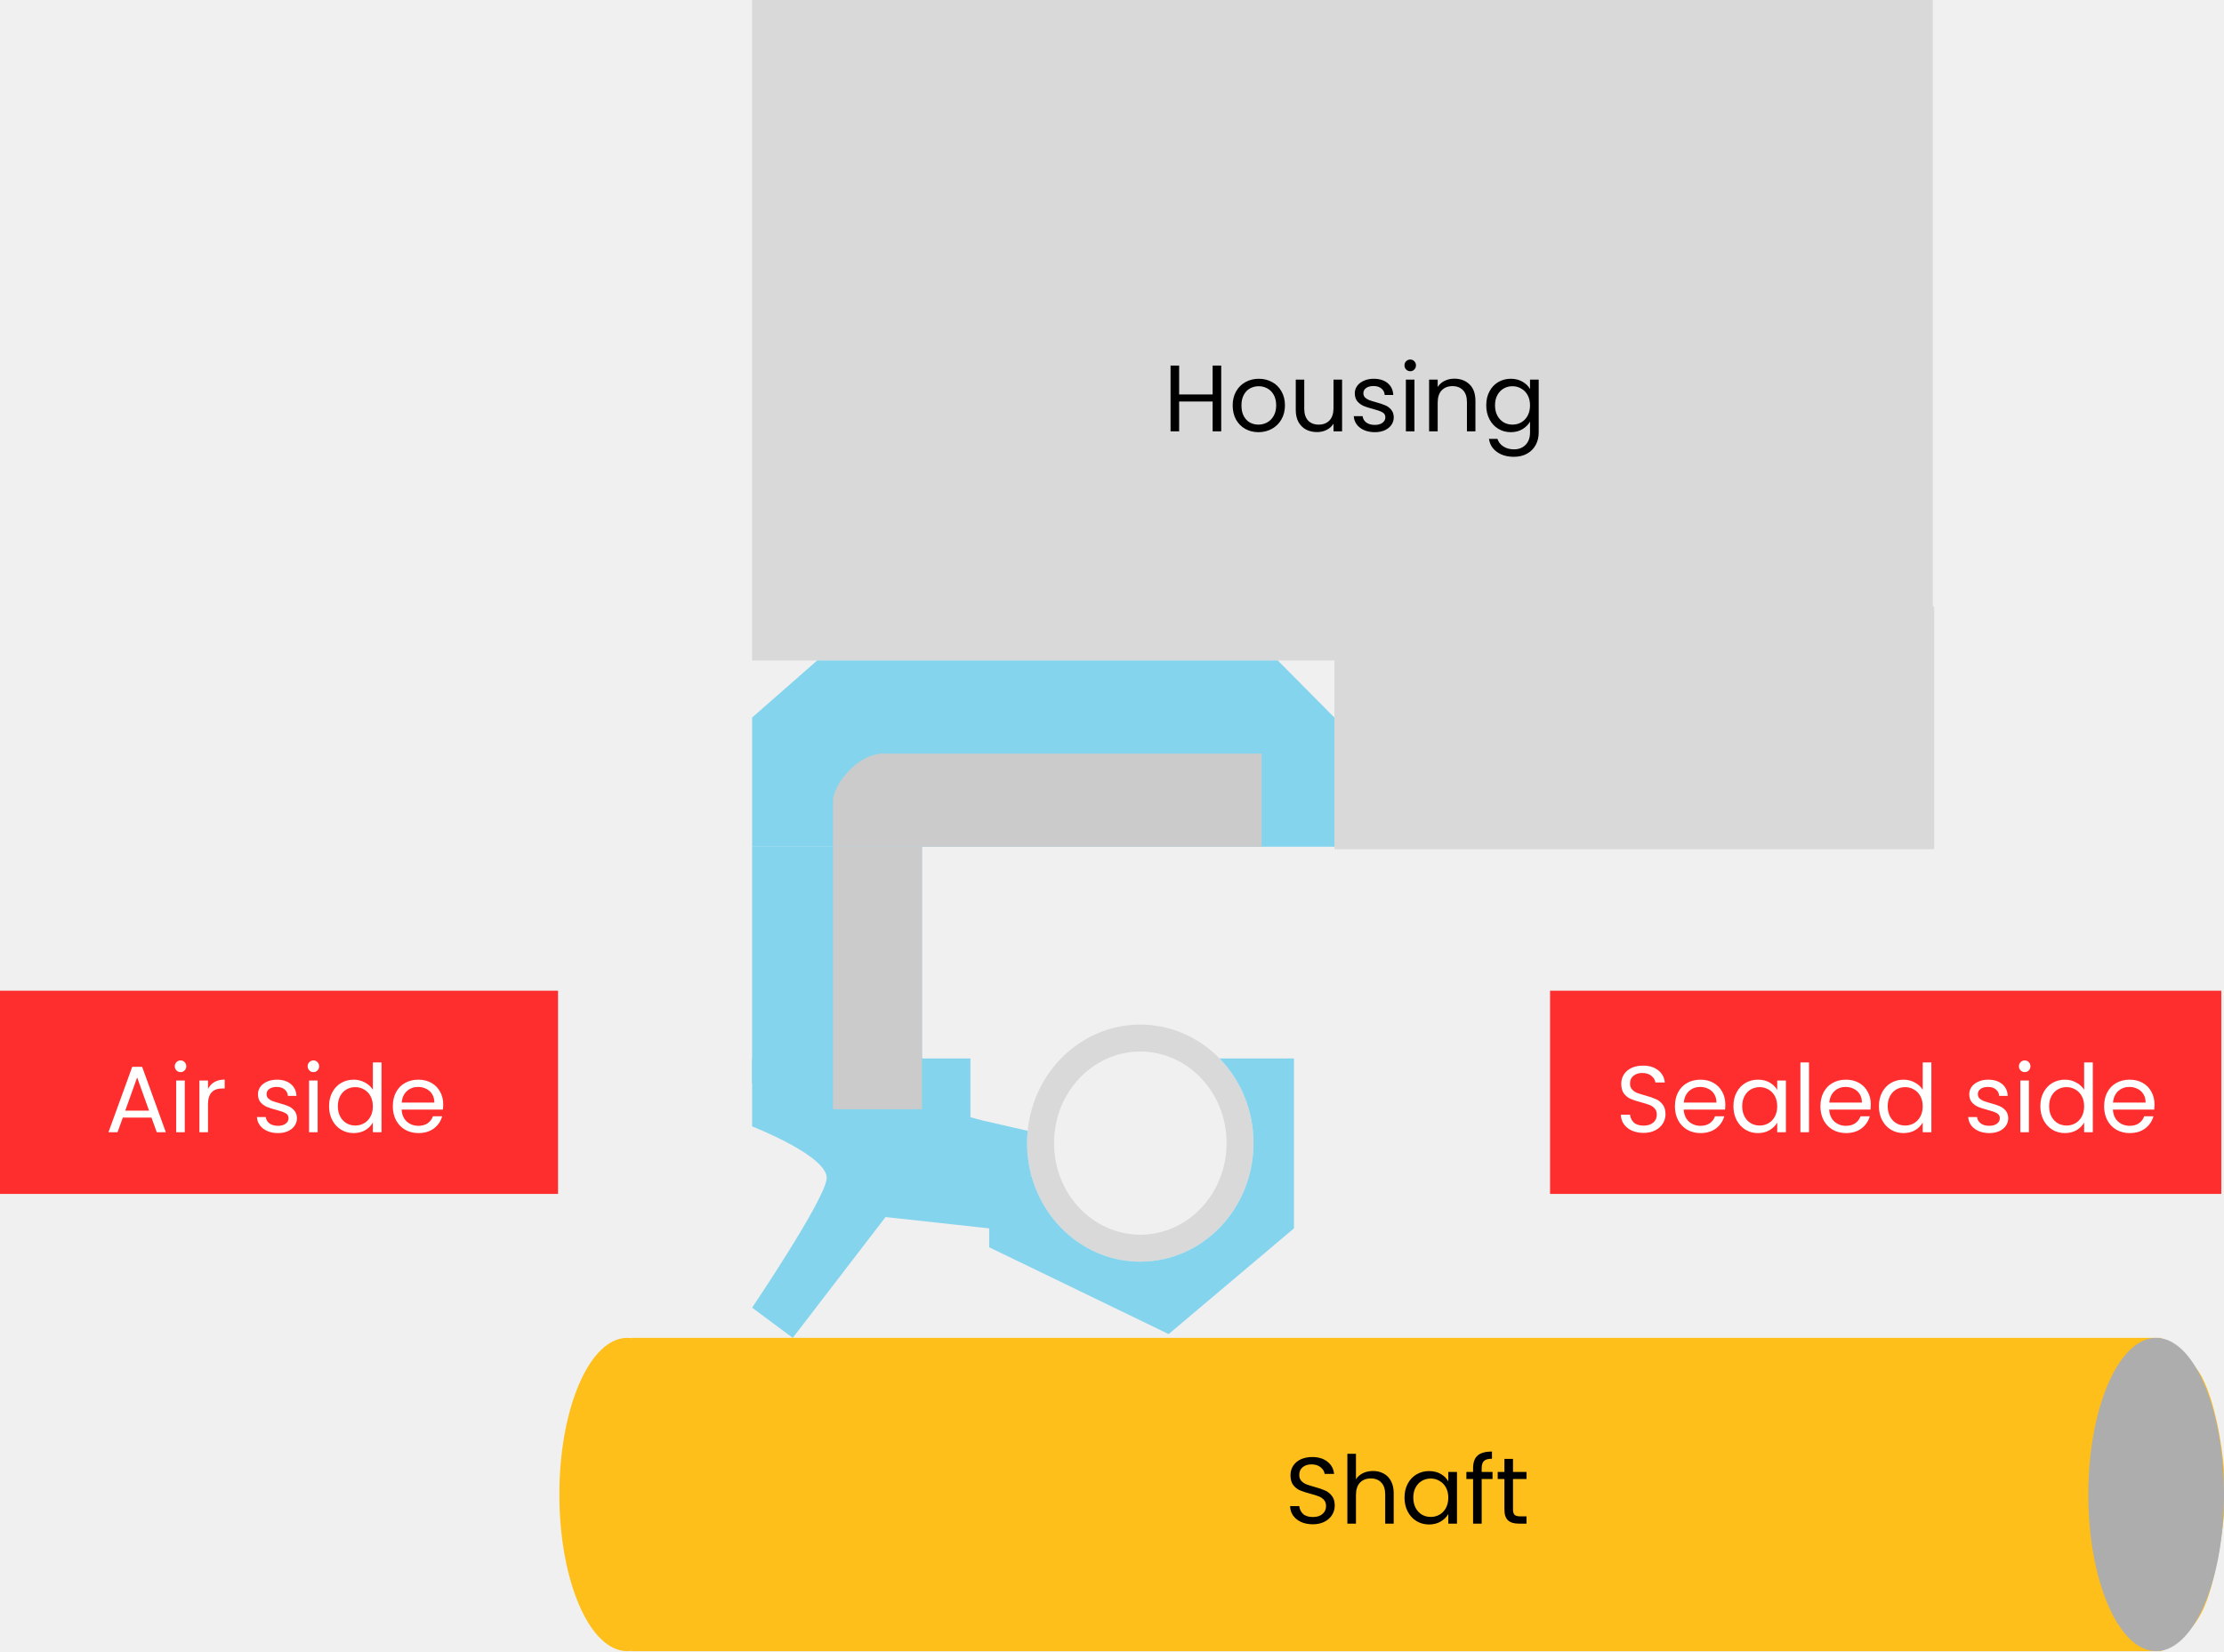
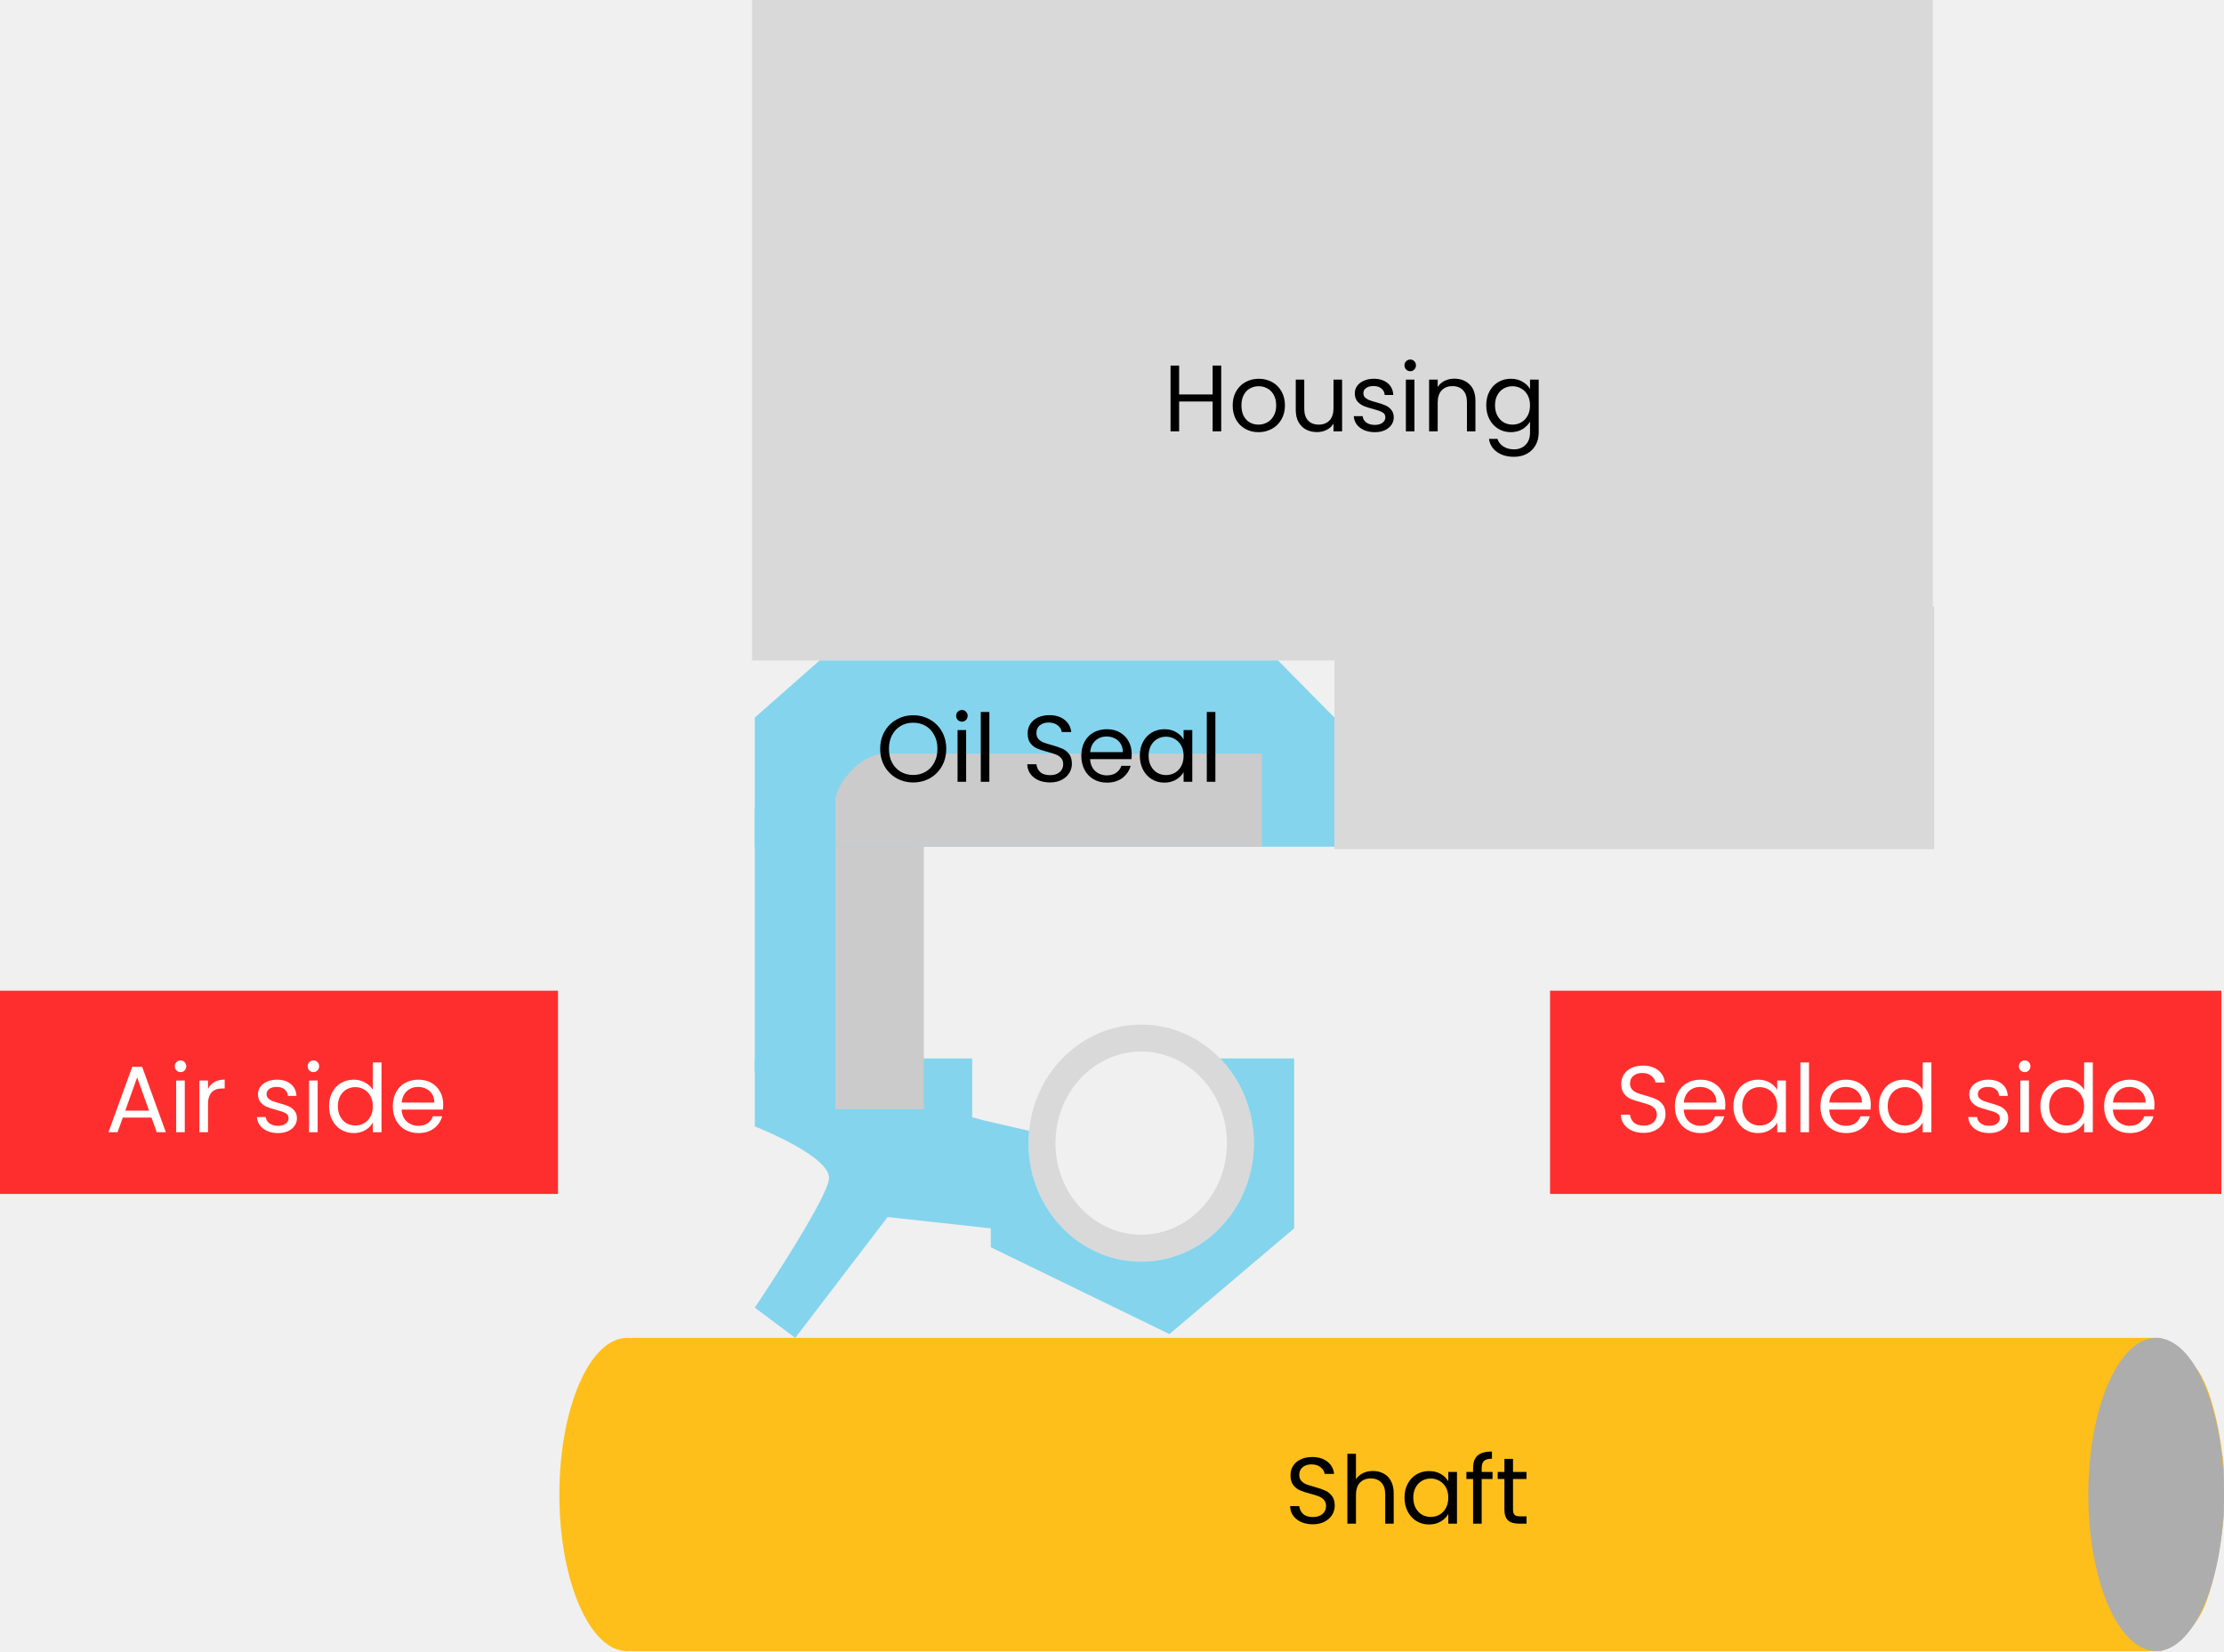
<svg xmlns="http://www.w3.org/2000/svg" width="330" height="245" viewBox="0 0 330 245" fill="none">
  <rect x="111.6" width="175.2" height="98" fill="#D9D9D9" />
  <path d="M181.206 54.242V64H179.932V59.576H174.962V64H173.688V54.242H174.962V58.526H179.932V54.242H181.206ZM186.728 64.126C186.009 64.126 185.356 63.963 184.768 63.636C184.189 63.309 183.732 62.847 183.396 62.25C183.069 61.643 182.906 60.943 182.906 60.15C182.906 59.366 183.074 58.675 183.41 58.078C183.755 57.471 184.222 57.009 184.81 56.692C185.398 56.365 186.056 56.202 186.784 56.202C187.512 56.202 188.17 56.365 188.758 56.692C189.346 57.009 189.808 57.467 190.144 58.064C190.489 58.661 190.662 59.357 190.662 60.15C190.662 60.943 190.484 61.643 190.13 62.25C189.784 62.847 189.313 63.309 188.716 63.636C188.118 63.963 187.456 64.126 186.728 64.126ZM186.728 63.006C187.185 63.006 187.614 62.899 188.016 62.684C188.417 62.469 188.739 62.147 188.982 61.718C189.234 61.289 189.36 60.766 189.36 60.15C189.36 59.534 189.238 59.011 188.996 58.582C188.753 58.153 188.436 57.835 188.044 57.63C187.652 57.415 187.227 57.308 186.77 57.308C186.303 57.308 185.874 57.415 185.482 57.63C185.099 57.835 184.791 58.153 184.558 58.582C184.324 59.011 184.208 59.534 184.208 60.15C184.208 60.775 184.32 61.303 184.544 61.732C184.777 62.161 185.085 62.483 185.468 62.698C185.85 62.903 186.27 63.006 186.728 63.006ZM199.141 56.328V64H197.867V62.866C197.624 63.258 197.283 63.566 196.845 63.79C196.415 64.005 195.939 64.112 195.417 64.112C194.819 64.112 194.283 63.991 193.807 63.748C193.331 63.496 192.953 63.123 192.673 62.628C192.402 62.133 192.267 61.531 192.267 60.822V56.328H193.527V60.654C193.527 61.41 193.718 61.993 194.101 62.404C194.483 62.805 195.006 63.006 195.669 63.006C196.35 63.006 196.887 62.796 197.279 62.376C197.671 61.956 197.867 61.345 197.867 60.542V56.328H199.141ZM204.008 64.126C203.42 64.126 202.893 64.028 202.426 63.832C201.959 63.627 201.591 63.347 201.32 62.992C201.049 62.628 200.9 62.213 200.872 61.746H202.188C202.225 62.129 202.403 62.441 202.72 62.684C203.047 62.927 203.471 63.048 203.994 63.048C204.479 63.048 204.862 62.941 205.142 62.726C205.422 62.511 205.562 62.241 205.562 61.914C205.562 61.578 205.413 61.331 205.114 61.172C204.815 61.004 204.353 60.841 203.728 60.682C203.159 60.533 202.692 60.383 202.328 60.234C201.973 60.075 201.665 59.847 201.404 59.548C201.152 59.24 201.026 58.839 201.026 58.344C201.026 57.952 201.143 57.593 201.376 57.266C201.609 56.939 201.941 56.683 202.37 56.496C202.799 56.3 203.289 56.202 203.84 56.202C204.689 56.202 205.375 56.417 205.898 56.846C206.421 57.275 206.701 57.863 206.738 58.61H205.464C205.436 58.209 205.273 57.887 204.974 57.644C204.685 57.401 204.293 57.28 203.798 57.28C203.341 57.28 202.977 57.378 202.706 57.574C202.435 57.77 202.3 58.027 202.3 58.344C202.3 58.596 202.379 58.806 202.538 58.974C202.706 59.133 202.911 59.263 203.154 59.366C203.406 59.459 203.751 59.567 204.19 59.688C204.741 59.837 205.189 59.987 205.534 60.136C205.879 60.276 206.173 60.491 206.416 60.78C206.668 61.069 206.799 61.447 206.808 61.914C206.808 62.334 206.691 62.712 206.458 63.048C206.225 63.384 205.893 63.65 205.464 63.846C205.044 64.033 204.559 64.126 204.008 64.126ZM209.264 55.082C209.022 55.082 208.816 54.998 208.648 54.83C208.48 54.662 208.396 54.457 208.396 54.214C208.396 53.971 208.48 53.766 208.648 53.598C208.816 53.43 209.022 53.346 209.264 53.346C209.498 53.346 209.694 53.43 209.852 53.598C210.02 53.766 210.104 53.971 210.104 54.214C210.104 54.457 210.02 54.662 209.852 54.83C209.694 54.998 209.498 55.082 209.264 55.082ZM209.88 56.328V64H208.606V56.328H209.88ZM215.79 56.188C216.723 56.188 217.479 56.473 218.058 57.042C218.636 57.602 218.926 58.414 218.926 59.478V64H217.666V59.66C217.666 58.895 217.474 58.311 217.092 57.91C216.709 57.499 216.186 57.294 215.524 57.294C214.852 57.294 214.315 57.504 213.914 57.924C213.522 58.344 213.326 58.955 213.326 59.758V64H212.052V56.328H213.326V57.42C213.578 57.028 213.918 56.725 214.348 56.51C214.786 56.295 215.267 56.188 215.79 56.188ZM224.171 56.202C224.833 56.202 225.412 56.347 225.907 56.636C226.411 56.925 226.784 57.289 227.027 57.728V56.328H228.315V64.168C228.315 64.868 228.165 65.489 227.867 66.03C227.568 66.581 227.139 67.01 226.579 67.318C226.028 67.626 225.384 67.78 224.647 67.78C223.639 67.78 222.799 67.542 222.127 67.066C221.455 66.59 221.058 65.941 220.937 65.12H222.197C222.337 65.587 222.626 65.96 223.065 66.24C223.503 66.529 224.031 66.674 224.647 66.674C225.347 66.674 225.916 66.455 226.355 66.016C226.803 65.577 227.027 64.961 227.027 64.168V62.558C226.775 63.006 226.401 63.379 225.907 63.678C225.412 63.977 224.833 64.126 224.171 64.126C223.489 64.126 222.869 63.958 222.309 63.622C221.758 63.286 221.324 62.815 221.007 62.208C220.689 61.601 220.531 60.911 220.531 60.136C220.531 59.352 220.689 58.666 221.007 58.078C221.324 57.481 221.758 57.019 222.309 56.692C222.869 56.365 223.489 56.202 224.171 56.202ZM227.027 60.15C227.027 59.571 226.91 59.067 226.677 58.638C226.443 58.209 226.126 57.882 225.725 57.658C225.333 57.425 224.899 57.308 224.423 57.308C223.947 57.308 223.513 57.42 223.121 57.644C222.729 57.868 222.416 58.195 222.183 58.624C221.949 59.053 221.833 59.557 221.833 60.136C221.833 60.724 221.949 61.237 222.183 61.676C222.416 62.105 222.729 62.437 223.121 62.67C223.513 62.894 223.947 63.006 224.423 63.006C224.899 63.006 225.333 62.894 225.725 62.67C226.126 62.437 226.443 62.105 226.677 61.676C226.91 61.237 227.027 60.729 227.027 60.15Z" fill="black" />
  <rect x="198" y="90" width="89" height="36" fill="#D9D9D9" />
-   <path d="M116.428 102.235L121.257 98H189.6L193.8 102.235L198 106.471V125.641H111.6V106.471L116.428 102.235Z" fill="#84D4ED" />
-   <rect x="111.6" y="125.641" width="25.2" height="35.179" fill="#84D4ED" />
-   <path d="M126 114.333C128.4 111.821 130.8 111.821 130.8 111.821H187.2V125.641H123.6V118.731C123.6 118.731 123.6 116.846 126 114.333Z" fill="#CBCBCB" />
-   <path d="M184 169.615C184 178.313 177.288 185.205 169.2 185.205C161.112 185.205 154.4 178.313 154.4 169.615C154.4 160.918 161.112 154.026 169.2 154.026C177.288 154.026 184 160.918 184 169.615Z" stroke="#D9D9D9" stroke-width="4" />
-   <path fill-rule="evenodd" clip-rule="evenodd" d="M169.2 187.205C178.478 187.205 186 179.33 186 169.615C186 164.694 184.069 160.244 180.957 157.051H192V198.513H111.6V198.513H117.63H192V182.264L173.407 197.952L146.775 185.066V182.264L131.4 180.583L117.63 198.513L111.6 194.031V194.03C111.643 193.966 122.191 178.335 122.655 174.981C123.119 171.625 111.645 167.154 111.6 167.137V157.051H147.78L144 157.051V165.78L145.828 166.265L152.489 167.79C152.43 168.39 152.4 168.999 152.4 169.615C152.4 171.3 152.626 172.93 153.048 174.473L152.633 174.346L153.06 174.514C155.086 181.845 161.545 187.205 169.2 187.205Z" fill="#84D4ED" />
-   <rect x="123.6" y="164.59" width="38.949" height="13.2" transform="rotate(-90 123.6 164.59)" fill="#CBCBCB" />
+   <path d="M116.806 102.235L121.612 98H189.639L193.82 102.235L198 106.471V125.641H112V106.471L116.806 102.235Z" fill="#84D4ED" />
+   <rect x="112" y="120" width="24" height="39" fill="#84D4ED" />
+   <path d="M126.333 114.333C128.722 111.821 131.111 111.821 131.111 111.821H187.25V125.641H123.944V118.731C123.944 118.731 123.945 116.846 126.333 114.333Z" fill="#CBCBCB" />
+   <path d="M184.055 169.615C184.055 178.322 177.37 185.205 169.333 185.205C161.296 185.205 154.611 178.322 154.611 169.615C154.611 160.909 161.296 154.026 169.333 154.026C177.37 154.026 184.055 160.909 184.055 169.615Z" stroke="#D9D9D9" stroke-width="4" />
+   <path fill-rule="evenodd" clip-rule="evenodd" d="M169.333 187.205C178.569 187.205 186.055 179.33 186.055 169.615C186.055 164.694 184.134 160.244 181.036 157.051L192.028 157.051L192.028 182.264L173.521 197.952L147.012 185.066V182.264L131.708 180.583L118.002 198.513L112 194.03C112 194.03 122.541 178.342 123.004 174.981C123.467 171.619 112 167.136 112 167.136V157.051L144.25 157.051V165.78L146.071 166.265L152.7 167.791C152.641 168.39 152.611 168.999 152.611 169.615C152.611 171.3 152.836 172.93 153.257 174.473L152.843 174.346L153.268 174.514C155.285 181.845 161.714 187.205 169.333 187.205ZM118.002 198.513H112V198.513H192.028L118.002 198.513Z" fill="#84D4ED" />
+   <rect x="123.944" y="164.59" width="38.949" height="13.139" transform="rotate(-90 123.944 164.59)" fill="#CBCBCB" />
  <path fill-rule="evenodd" clip-rule="evenodd" d="M93.739 198.513H320.603C320.603 198.513 325.152 201.374 326.644 204.167C329.328 209.192 330 217.987 330 217.987V198.513H330V245L330 245V224.897C330 224.897 328.993 234.949 326.644 239.346C324.294 243.743 320.603 245 320.603 245L93.739 245V198.513Z" fill="#FFBF1A" />
  <ellipse cx="319.932" cy="221.756" rx="10.068" ry="23.244" fill="#ADADAD" />
  <ellipse cx="93.068" cy="221.756" rx="10.068" ry="23.244" fill="#FFBF1A" />
  <rect x="230" y="147" width="99.6" height="30.154" fill="#FF2E2E" />
  <path d="M243.881 168.098C243.237 168.098 242.658 167.986 242.145 167.762C241.641 167.529 241.244 167.211 240.955 166.81C240.666 166.399 240.516 165.928 240.507 165.396H241.865C241.912 165.853 242.098 166.241 242.425 166.558C242.761 166.866 243.246 167.02 243.881 167.02C244.488 167.02 244.964 166.871 245.309 166.572C245.664 166.264 245.841 165.872 245.841 165.396C245.841 165.023 245.738 164.719 245.533 164.486C245.328 164.253 245.071 164.075 244.763 163.954C244.455 163.833 244.04 163.702 243.517 163.562C242.873 163.394 242.355 163.226 241.963 163.058C241.58 162.89 241.249 162.629 240.969 162.274C240.698 161.91 240.563 161.425 240.563 160.818C240.563 160.286 240.698 159.815 240.969 159.404C241.24 158.993 241.618 158.676 242.103 158.452C242.598 158.228 243.162 158.116 243.797 158.116C244.712 158.116 245.458 158.345 246.037 158.802C246.625 159.259 246.956 159.866 247.031 160.622H245.631C245.584 160.249 245.388 159.922 245.043 159.642C244.698 159.353 244.24 159.208 243.671 159.208C243.139 159.208 242.705 159.348 242.369 159.628C242.033 159.899 241.865 160.281 241.865 160.776C241.865 161.131 241.963 161.42 242.159 161.644C242.364 161.868 242.612 162.041 242.901 162.162C243.2 162.274 243.615 162.405 244.147 162.554C244.791 162.731 245.309 162.909 245.701 163.086C246.093 163.254 246.429 163.52 246.709 163.884C246.989 164.239 247.129 164.724 247.129 165.34C247.129 165.816 247.003 166.264 246.751 166.684C246.499 167.104 246.126 167.445 245.631 167.706C245.136 167.967 244.553 168.098 243.881 168.098ZM256.004 163.87C256.004 164.113 255.99 164.369 255.962 164.64H249.83C249.876 165.396 250.133 165.989 250.6 166.418C251.076 166.838 251.65 167.048 252.322 167.048C252.872 167.048 253.33 166.922 253.694 166.67C254.067 166.409 254.328 166.063 254.478 165.634H255.85C255.644 166.371 255.234 166.973 254.618 167.44C254.002 167.897 253.236 168.126 252.322 168.126C251.594 168.126 250.94 167.963 250.362 167.636C249.792 167.309 249.344 166.847 249.018 166.25C248.691 165.643 248.528 164.943 248.528 164.15C248.528 163.357 248.686 162.661 249.004 162.064C249.321 161.467 249.764 161.009 250.334 160.692C250.912 160.365 251.575 160.202 252.322 160.202C253.05 160.202 253.694 160.361 254.254 160.678C254.814 160.995 255.243 161.434 255.542 161.994C255.85 162.545 256.004 163.17 256.004 163.87ZM254.688 163.604C254.688 163.119 254.58 162.703 254.366 162.358C254.151 162.003 253.857 161.737 253.484 161.56C253.12 161.373 252.714 161.28 252.266 161.28C251.622 161.28 251.071 161.485 250.614 161.896C250.166 162.307 249.909 162.876 249.844 163.604H254.688ZM257.209 164.136C257.209 163.352 257.368 162.666 257.685 162.078C258.003 161.481 258.437 161.019 258.987 160.692C259.547 160.365 260.168 160.202 260.849 160.202C261.521 160.202 262.105 160.347 262.599 160.636C263.094 160.925 263.463 161.289 263.705 161.728V160.328H264.993V168H263.705V166.572C263.453 167.02 263.075 167.393 262.571 167.692C262.077 167.981 261.498 168.126 260.835 168.126C260.154 168.126 259.538 167.958 258.987 167.622C258.437 167.286 258.003 166.815 257.685 166.208C257.368 165.601 257.209 164.911 257.209 164.136ZM263.705 164.15C263.705 163.571 263.589 163.067 263.355 162.638C263.122 162.209 262.805 161.882 262.403 161.658C262.011 161.425 261.577 161.308 261.101 161.308C260.625 161.308 260.191 161.42 259.799 161.644C259.407 161.868 259.095 162.195 258.861 162.624C258.628 163.053 258.511 163.557 258.511 164.136C258.511 164.724 258.628 165.237 258.861 165.676C259.095 166.105 259.407 166.437 259.799 166.67C260.191 166.894 260.625 167.006 261.101 167.006C261.577 167.006 262.011 166.894 262.403 166.67C262.805 166.437 263.122 166.105 263.355 165.676C263.589 165.237 263.705 164.729 263.705 164.15ZM268.42 157.64V168H267.146V157.64H268.42ZM277.592 163.87C277.592 164.113 277.578 164.369 277.55 164.64H271.418C271.464 165.396 271.721 165.989 272.188 166.418C272.664 166.838 273.238 167.048 273.91 167.048C274.46 167.048 274.918 166.922 275.282 166.67C275.655 166.409 275.916 166.063 276.066 165.634H277.438C277.232 166.371 276.822 166.973 276.206 167.44C275.59 167.897 274.824 168.126 273.91 168.126C273.182 168.126 272.528 167.963 271.95 167.636C271.38 167.309 270.932 166.847 270.606 166.25C270.279 165.643 270.116 164.943 270.116 164.15C270.116 163.357 270.274 162.661 270.592 162.064C270.909 161.467 271.352 161.009 271.922 160.692C272.5 160.365 273.163 160.202 273.91 160.202C274.638 160.202 275.282 160.361 275.842 160.678C276.402 160.995 276.831 161.434 277.13 161.994C277.438 162.545 277.592 163.17 277.592 163.87ZM276.276 163.604C276.276 163.119 276.168 162.703 275.954 162.358C275.739 162.003 275.445 161.737 275.072 161.56C274.708 161.373 274.302 161.28 273.854 161.28C273.21 161.28 272.659 161.485 272.202 161.896C271.754 162.307 271.497 162.876 271.432 163.604H276.276ZM278.797 164.136C278.797 163.352 278.956 162.666 279.273 162.078C279.591 161.481 280.025 161.019 280.575 160.692C281.135 160.365 281.761 160.202 282.451 160.202C283.049 160.202 283.604 160.342 284.117 160.622C284.631 160.893 285.023 161.252 285.293 161.7V157.64H286.581V168H285.293V166.558C285.041 167.015 284.668 167.393 284.173 167.692C283.679 167.981 283.1 168.126 282.437 168.126C281.756 168.126 281.135 167.958 280.575 167.622C280.025 167.286 279.591 166.815 279.273 166.208C278.956 165.601 278.797 164.911 278.797 164.136ZM285.293 164.15C285.293 163.571 285.177 163.067 284.943 162.638C284.71 162.209 284.393 161.882 283.991 161.658C283.599 161.425 283.165 161.308 282.689 161.308C282.213 161.308 281.779 161.42 281.387 161.644C280.995 161.868 280.683 162.195 280.449 162.624C280.216 163.053 280.099 163.557 280.099 164.136C280.099 164.724 280.216 165.237 280.449 165.676C280.683 166.105 280.995 166.437 281.387 166.67C281.779 166.894 282.213 167.006 282.689 167.006C283.165 167.006 283.599 166.894 283.991 166.67C284.393 166.437 284.71 166.105 284.943 165.676C285.177 165.237 285.293 164.729 285.293 164.15ZM295.183 168.126C294.595 168.126 294.067 168.028 293.601 167.832C293.134 167.627 292.765 167.347 292.495 166.992C292.224 166.628 292.075 166.213 292.047 165.746H293.363C293.4 166.129 293.577 166.441 293.895 166.684C294.221 166.927 294.646 167.048 295.169 167.048C295.654 167.048 296.037 166.941 296.317 166.726C296.597 166.511 296.737 166.241 296.737 165.914C296.737 165.578 296.587 165.331 296.289 165.172C295.99 165.004 295.528 164.841 294.903 164.682C294.333 164.533 293.867 164.383 293.503 164.234C293.148 164.075 292.84 163.847 292.579 163.548C292.327 163.24 292.201 162.839 292.201 162.344C292.201 161.952 292.317 161.593 292.551 161.266C292.784 160.939 293.115 160.683 293.545 160.496C293.974 160.3 294.464 160.202 295.015 160.202C295.864 160.202 296.55 160.417 297.073 160.846C297.595 161.275 297.875 161.863 297.913 162.61H296.639C296.611 162.209 296.447 161.887 296.149 161.644C295.859 161.401 295.467 161.28 294.973 161.28C294.515 161.28 294.151 161.378 293.881 161.574C293.61 161.77 293.475 162.027 293.475 162.344C293.475 162.596 293.554 162.806 293.713 162.974C293.881 163.133 294.086 163.263 294.329 163.366C294.581 163.459 294.926 163.567 295.365 163.688C295.915 163.837 296.363 163.987 296.709 164.136C297.054 164.276 297.348 164.491 297.591 164.78C297.843 165.069 297.973 165.447 297.983 165.914C297.983 166.334 297.866 166.712 297.633 167.048C297.399 167.384 297.068 167.65 296.639 167.846C296.219 168.033 295.733 168.126 295.183 168.126ZM300.439 159.082C300.196 159.082 299.991 158.998 299.823 158.83C299.655 158.662 299.571 158.457 299.571 158.214C299.571 157.971 299.655 157.766 299.823 157.598C299.991 157.43 300.196 157.346 300.439 157.346C300.672 157.346 300.868 157.43 301.027 157.598C301.195 157.766 301.279 157.971 301.279 158.214C301.279 158.457 301.195 158.662 301.027 158.83C300.868 158.998 300.672 159.082 300.439 159.082ZM301.055 160.328V168H299.781V160.328H301.055ZM302.75 164.136C302.75 163.352 302.909 162.666 303.226 162.078C303.544 161.481 303.978 161.019 304.528 160.692C305.088 160.365 305.714 160.202 306.404 160.202C307.002 160.202 307.557 160.342 308.07 160.622C308.584 160.893 308.976 161.252 309.246 161.7V157.64H310.534V168H309.246V166.558C308.994 167.015 308.621 167.393 308.126 167.692C307.632 167.981 307.053 168.126 306.39 168.126C305.709 168.126 305.088 167.958 304.528 167.622C303.978 167.286 303.544 166.815 303.226 166.208C302.909 165.601 302.75 164.911 302.75 164.136ZM309.246 164.15C309.246 163.571 309.13 163.067 308.896 162.638C308.663 162.209 308.346 161.882 307.944 161.658C307.552 161.425 307.118 161.308 306.642 161.308C306.166 161.308 305.732 161.42 305.34 161.644C304.948 161.868 304.636 162.195 304.402 162.624C304.169 163.053 304.052 163.557 304.052 164.136C304.052 164.724 304.169 165.237 304.402 165.676C304.636 166.105 304.948 166.437 305.34 166.67C305.732 166.894 306.166 167.006 306.642 167.006C307.118 167.006 307.552 166.894 307.944 166.67C308.346 166.437 308.663 166.105 308.896 165.676C309.13 165.237 309.246 164.729 309.246 164.15ZM319.687 163.87C319.687 164.113 319.673 164.369 319.645 164.64H313.513C313.56 165.396 313.817 165.989 314.283 166.418C314.759 166.838 315.333 167.048 316.005 167.048C316.556 167.048 317.013 166.922 317.377 166.67C317.751 166.409 318.012 166.063 318.161 165.634H319.533C319.328 166.371 318.917 166.973 318.301 167.44C317.685 167.897 316.92 168.126 316.005 168.126C315.277 168.126 314.624 167.963 314.045 167.636C313.476 167.309 313.028 166.847 312.701 166.25C312.375 165.643 312.211 164.943 312.211 164.15C312.211 163.357 312.37 162.661 312.687 162.064C313.005 161.467 313.448 161.009 314.017 160.692C314.596 160.365 315.259 160.202 316.005 160.202C316.733 160.202 317.377 160.361 317.937 160.678C318.497 160.995 318.927 161.434 319.225 161.994C319.533 162.545 319.687 163.17 319.687 163.87ZM318.371 163.604C318.371 163.119 318.264 162.703 318.049 162.358C317.835 162.003 317.541 161.737 317.167 161.56C316.803 161.373 316.397 161.28 315.949 161.28C315.305 161.28 314.755 161.485 314.297 161.896C313.849 162.307 313.593 162.876 313.527 163.604H318.371Z" fill="white" />
  <rect y="147" width="82.8" height="30.154" fill="#FF2E2E" />
  <path d="M22.478 165.83H18.222L17.438 168H16.094L19.622 158.298H21.092L24.606 168H23.262L22.478 165.83ZM22.114 164.794L20.35 159.866L18.586 164.794H22.114ZM26.801 159.082C26.559 159.082 26.353 158.998 26.185 158.83C26.017 158.662 25.933 158.457 25.933 158.214C25.933 157.971 26.017 157.766 26.185 157.598C26.353 157.43 26.559 157.346 26.801 157.346C27.035 157.346 27.231 157.43 27.389 157.598C27.557 157.766 27.641 157.971 27.641 158.214C27.641 158.457 27.557 158.662 27.389 158.83C27.231 158.998 27.035 159.082 26.801 159.082ZM27.417 160.328V168H26.143V160.328H27.417ZM30.863 161.574C31.087 161.135 31.404 160.795 31.815 160.552C32.235 160.309 32.743 160.188 33.341 160.188V161.504H33.005C31.577 161.504 30.863 162.279 30.863 163.828V168H29.589V160.328H30.863V161.574ZM41.26 168.126C40.672 168.126 40.145 168.028 39.678 167.832C39.211 167.627 38.843 167.347 38.572 166.992C38.301 166.628 38.152 166.213 38.124 165.746H39.44C39.477 166.129 39.654 166.441 39.972 166.684C40.298 166.927 40.723 167.048 41.246 167.048C41.731 167.048 42.114 166.941 42.394 166.726C42.674 166.511 42.814 166.241 42.814 165.914C42.814 165.578 42.664 165.331 42.366 165.172C42.067 165.004 41.605 164.841 40.98 164.682C40.41 164.533 39.944 164.383 39.58 164.234C39.225 164.075 38.917 163.847 38.656 163.548C38.404 163.24 38.278 162.839 38.278 162.344C38.278 161.952 38.395 161.593 38.628 161.266C38.861 160.939 39.193 160.683 39.622 160.496C40.051 160.3 40.541 160.202 41.092 160.202C41.941 160.202 42.627 160.417 43.15 160.846C43.672 161.275 43.953 161.863 43.99 162.61H42.716C42.688 162.209 42.525 161.887 42.226 161.644C41.937 161.401 41.544 161.28 41.05 161.28C40.593 161.28 40.228 161.378 39.958 161.574C39.687 161.77 39.552 162.027 39.552 162.344C39.552 162.596 39.631 162.806 39.79 162.974C39.958 163.133 40.163 163.263 40.406 163.366C40.658 163.459 41.003 163.567 41.442 163.688C41.992 163.837 42.441 163.987 42.786 164.136C43.131 164.276 43.425 164.491 43.668 164.78C43.92 165.069 44.05 165.447 44.06 165.914C44.06 166.334 43.943 166.712 43.71 167.048C43.477 167.384 43.145 167.65 42.716 167.846C42.296 168.033 41.81 168.126 41.26 168.126ZM46.516 159.082C46.274 159.082 46.068 158.998 45.9 158.83C45.732 158.662 45.648 158.457 45.648 158.214C45.648 157.971 45.732 157.766 45.9 157.598C46.068 157.43 46.274 157.346 46.516 157.346C46.75 157.346 46.946 157.43 47.104 157.598C47.272 157.766 47.356 157.971 47.356 158.214C47.356 158.457 47.272 158.662 47.104 158.83C46.946 158.998 46.75 159.082 46.516 159.082ZM47.132 160.328V168H45.858V160.328H47.132ZM48.828 164.136C48.828 163.352 48.986 162.666 49.304 162.078C49.621 161.481 50.055 161.019 50.606 160.692C51.166 160.365 51.791 160.202 52.482 160.202C53.079 160.202 53.634 160.342 54.148 160.622C54.661 160.893 55.053 161.252 55.324 161.7V157.64H56.612V168H55.324V166.558C55.072 167.015 54.698 167.393 54.204 167.692C53.709 167.981 53.13 168.126 52.468 168.126C51.786 168.126 51.166 167.958 50.606 167.622C50.055 167.286 49.621 166.815 49.304 166.208C48.986 165.601 48.828 164.911 48.828 164.136ZM55.324 164.15C55.324 163.571 55.207 163.067 54.974 162.638C54.74 162.209 54.423 161.882 54.022 161.658C53.63 161.425 53.196 161.308 52.72 161.308C52.244 161.308 51.81 161.42 51.418 161.644C51.026 161.868 50.713 162.195 50.48 162.624C50.246 163.053 50.13 163.557 50.13 164.136C50.13 164.724 50.246 165.237 50.48 165.676C50.713 166.105 51.026 166.437 51.418 166.67C51.81 166.894 52.244 167.006 52.72 167.006C53.196 167.006 53.63 166.894 54.022 166.67C54.423 166.437 54.74 166.105 54.974 165.676C55.207 165.237 55.324 164.729 55.324 164.15ZM65.764 163.87C65.764 164.113 65.751 164.369 65.722 164.64H59.59C59.637 165.396 59.894 165.989 60.361 166.418C60.837 166.838 61.41 167.048 62.083 167.048C62.633 167.048 63.09 166.922 63.455 166.67C63.828 166.409 64.089 166.063 64.239 165.634H65.611C65.405 166.371 64.995 166.973 64.379 167.44C63.763 167.897 62.997 168.126 62.083 168.126C61.355 168.126 60.701 167.963 60.123 167.636C59.553 167.309 59.105 166.847 58.779 166.25C58.452 165.643 58.288 164.943 58.288 164.15C58.288 163.357 58.447 162.661 58.764 162.064C59.082 161.467 59.525 161.009 60.094 160.692C60.673 160.365 61.336 160.202 62.083 160.202C62.81 160.202 63.455 160.361 64.014 160.678C64.575 160.995 65.004 161.434 65.302 161.994C65.611 162.545 65.764 163.17 65.764 163.87ZM64.448 163.604C64.448 163.119 64.341 162.703 64.126 162.358C63.912 162.003 63.618 161.737 63.245 161.56C62.88 161.373 62.474 161.28 62.026 161.28C61.383 161.28 60.832 161.485 60.374 161.896C59.926 162.307 59.67 162.876 59.605 163.604H64.448Z" fill="white" />
  <path d="M194.802 226.175C194.158 226.175 193.58 226.063 193.066 225.839C192.562 225.606 192.166 225.288 191.876 224.887C191.587 224.476 191.438 224.005 191.428 223.473H192.786C192.833 223.93 193.02 224.318 193.346 224.635C193.682 224.943 194.168 225.097 194.802 225.097C195.409 225.097 195.885 224.948 196.23 224.649C196.585 224.341 196.762 223.949 196.762 223.473C196.762 223.1 196.66 222.796 196.454 222.563C196.249 222.33 195.992 222.152 195.684 222.031C195.376 221.91 194.961 221.779 194.438 221.639C193.794 221.471 193.276 221.303 192.884 221.135C192.502 220.967 192.17 220.706 191.89 220.351C191.62 219.987 191.484 219.502 191.484 218.895C191.484 218.363 191.62 217.892 191.89 217.481C192.161 217.07 192.539 216.753 193.024 216.529C193.519 216.305 194.084 216.193 194.718 216.193C195.633 216.193 196.38 216.422 196.958 216.879C197.546 217.336 197.878 217.943 197.952 218.699H196.552C196.506 218.326 196.31 217.999 195.964 217.719C195.619 217.43 195.162 217.285 194.592 217.285C194.06 217.285 193.626 217.425 193.29 217.705C192.954 217.976 192.786 218.358 192.786 218.853C192.786 219.208 192.884 219.497 193.08 219.721C193.286 219.945 193.533 220.118 193.822 220.239C194.121 220.351 194.536 220.482 195.068 220.631C195.712 220.808 196.23 220.986 196.622 221.163C197.014 221.331 197.35 221.597 197.63 221.961C197.91 222.316 198.05 222.801 198.05 223.417C198.05 223.893 197.924 224.341 197.672 224.761C197.42 225.181 197.047 225.522 196.552 225.783C196.058 226.044 195.474 226.175 194.802 226.175ZM203.733 218.265C204.312 218.265 204.834 218.391 205.301 218.643C205.768 218.886 206.132 219.254 206.393 219.749C206.664 220.244 206.799 220.846 206.799 221.555V226.077H205.539V221.737C205.539 220.972 205.348 220.388 204.965 219.987C204.582 219.576 204.06 219.371 203.397 219.371C202.725 219.371 202.188 219.581 201.787 220.001C201.395 220.421 201.199 221.032 201.199 221.835V226.077H199.925V215.717H201.199V219.497C201.451 219.105 201.796 218.802 202.235 218.587C202.683 218.372 203.182 218.265 203.733 218.265ZM208.404 222.213C208.404 221.429 208.563 220.743 208.88 220.155C209.197 219.558 209.631 219.096 210.182 218.769C210.742 218.442 211.363 218.279 212.044 218.279C212.716 218.279 213.299 218.424 213.794 218.713C214.289 219.002 214.657 219.366 214.9 219.805V218.405H216.188V226.077H214.9V224.649C214.648 225.097 214.27 225.47 213.766 225.769C213.271 226.058 212.693 226.203 212.03 226.203C211.349 226.203 210.733 226.035 210.182 225.699C209.631 225.363 209.197 224.892 208.88 224.285C208.563 223.678 208.404 222.988 208.404 222.213ZM214.9 222.227C214.9 221.648 214.783 221.144 214.55 220.715C214.317 220.286 213.999 219.959 213.598 219.735C213.206 219.502 212.772 219.385 212.296 219.385C211.82 219.385 211.386 219.497 210.994 219.721C210.602 219.945 210.289 220.272 210.056 220.701C209.823 221.13 209.706 221.634 209.706 222.213C209.706 222.801 209.823 223.314 210.056 223.753C210.289 224.182 210.602 224.514 210.994 224.747C211.386 224.971 211.82 225.083 212.296 225.083C212.772 225.083 213.206 224.971 213.598 224.747C213.999 224.514 214.317 224.182 214.55 223.753C214.783 223.314 214.9 222.806 214.9 222.227ZM221.463 219.455H219.853V226.077H218.579V219.455H217.585V218.405H218.579V217.859C218.579 217 218.798 216.375 219.237 215.983C219.685 215.582 220.399 215.381 221.379 215.381V216.445C220.819 216.445 220.422 216.557 220.189 216.781C219.965 216.996 219.853 217.355 219.853 217.859V218.405H221.463V219.455ZM224.502 219.455V223.977C224.502 224.35 224.582 224.616 224.74 224.775C224.899 224.924 225.174 224.999 225.566 224.999H226.504V226.077H225.356C224.647 226.077 224.115 225.914 223.76 225.587C223.406 225.26 223.228 224.724 223.228 223.977V219.455H222.234V218.405H223.228V216.473H224.502V218.405H226.504V219.455H224.502Z" fill="black" />
+   <path d="M135.502 116.098C134.597 116.098 133.771 115.888 133.024 115.468C132.277 115.039 131.685 114.446 131.246 113.69C130.817 112.925 130.602 112.066 130.602 111.114C130.602 110.162 130.817 109.308 131.246 108.552C131.685 107.787 132.277 107.194 133.024 106.774C133.771 106.345 134.597 106.13 135.502 106.13C136.417 106.13 137.247 106.345 137.994 106.774C138.741 107.194 139.329 107.782 139.758 108.538C140.187 109.294 140.402 110.153 140.402 111.114C140.402 112.075 140.187 112.934 139.758 113.69C139.329 114.446 138.741 115.039 137.994 115.468C137.247 115.888 136.417 116.098 135.502 116.098ZM135.502 114.992C136.183 114.992 136.795 114.833 137.336 114.516C137.887 114.199 138.316 113.746 138.624 113.158C138.941 112.57 139.1 111.889 139.1 111.114C139.1 110.33 138.941 109.649 138.624 109.07C138.316 108.482 137.891 108.029 137.35 107.712C136.809 107.395 136.193 107.236 135.502 107.236C134.811 107.236 134.195 107.395 133.654 107.712C133.113 108.029 132.683 108.482 132.366 109.07C132.058 109.649 131.904 110.33 131.904 111.114C131.904 111.889 132.058 112.57 132.366 113.158C132.683 113.746 133.113 114.199 133.654 114.516C134.205 114.833 134.821 114.992 135.502 114.992ZM142.742 107.082C142.499 107.082 142.294 106.998 142.126 106.83C141.958 106.662 141.874 106.457 141.874 106.214C141.874 105.971 141.958 105.766 142.126 105.598C142.294 105.43 142.499 105.346 142.742 105.346C142.975 105.346 143.171 105.43 143.33 105.598C143.498 105.766 143.582 105.971 143.582 106.214C143.582 106.457 143.498 106.662 143.33 106.83C143.171 106.998 142.975 107.082 142.742 107.082ZM143.358 108.328V116H142.084V108.328H143.358ZM146.803 105.64V116H145.529V105.64H146.803ZM155.801 116.098C155.157 116.098 154.578 115.986 154.065 115.762C153.561 115.529 153.164 115.211 152.875 114.81C152.586 114.399 152.436 113.928 152.427 113.396H153.785C153.832 113.853 154.018 114.241 154.345 114.558C154.681 114.866 155.166 115.02 155.801 115.02C156.408 115.02 156.884 114.871 157.229 114.572C157.584 114.264 157.761 113.872 157.761 113.396C157.761 113.023 157.658 112.719 157.453 112.486C157.248 112.253 156.991 112.075 156.683 111.954C156.375 111.833 155.96 111.702 155.437 111.562C154.793 111.394 154.275 111.226 153.883 111.058C153.5 110.89 153.169 110.629 152.889 110.274C152.618 109.91 152.483 109.425 152.483 108.818C152.483 108.286 152.618 107.815 152.889 107.404C153.16 106.993 153.538 106.676 154.023 106.452C154.518 106.228 155.082 106.116 155.717 106.116C156.632 106.116 157.378 106.345 157.957 106.802C158.545 107.259 158.876 107.866 158.951 108.622H157.551C157.504 108.249 157.308 107.922 156.963 107.642C156.618 107.353 156.16 107.208 155.591 107.208C155.059 107.208 154.625 107.348 154.289 107.628C153.953 107.899 153.785 108.281 153.785 108.776C153.785 109.131 153.883 109.42 154.079 109.644C154.284 109.868 154.532 110.041 154.821 110.162C155.12 110.274 155.535 110.405 156.067 110.554C156.711 110.731 157.229 110.909 157.621 111.086C158.013 111.254 158.349 111.52 158.629 111.884C158.909 112.239 159.049 112.724 159.049 113.34C159.049 113.816 158.923 114.264 158.671 114.684C158.419 115.104 158.046 115.445 157.551 115.706C157.056 115.967 156.473 116.098 155.801 116.098ZM167.924 111.87C167.924 112.113 167.91 112.369 167.882 112.64H161.75C161.796 113.396 162.053 113.989 162.52 114.418C162.996 114.838 163.57 115.048 164.242 115.048C164.792 115.048 165.25 114.922 165.614 114.67C165.987 114.409 166.248 114.063 166.398 113.634H167.77C167.564 114.371 167.154 114.973 166.538 115.44C165.922 115.897 165.156 116.126 164.242 116.126C163.514 116.126 162.86 115.963 162.282 115.636C161.712 115.309 161.264 114.847 160.938 114.25C160.611 113.643 160.448 112.943 160.448 112.15C160.448 111.357 160.606 110.661 160.924 110.064C161.241 109.467 161.684 109.009 162.254 108.692C162.832 108.365 163.495 108.202 164.242 108.202C164.97 108.202 165.614 108.361 166.174 108.678C166.734 108.995 167.163 109.434 167.462 109.994C167.77 110.545 167.924 111.17 167.924 111.87ZM166.608 111.604C166.608 111.119 166.5 110.703 166.286 110.358C166.071 110.003 165.777 109.737 165.404 109.56C165.04 109.373 164.634 109.28 164.186 109.28C163.542 109.28 162.991 109.485 162.534 109.896C162.086 110.307 161.829 110.876 161.764 111.604H166.608ZM169.129 112.136C169.129 111.352 169.288 110.666 169.605 110.078C169.923 109.481 170.357 109.019 170.907 108.692C171.467 108.365 172.088 108.202 172.769 108.202C173.441 108.202 174.025 108.347 174.519 108.636C175.014 108.925 175.383 109.289 175.625 109.728V108.328H176.913V116H175.625V114.572C175.373 115.02 174.995 115.393 174.491 115.692C173.997 115.981 173.418 116.126 172.755 116.126C172.074 116.126 171.458 115.958 170.907 115.622C170.357 115.286 169.923 114.815 169.605 114.208C169.288 113.601 169.129 112.911 169.129 112.136ZM175.625 112.15C175.625 111.571 175.509 111.067 175.275 110.638C175.042 110.209 174.725 109.882 174.323 109.658C173.931 109.425 173.497 109.308 173.021 109.308C172.545 109.308 172.111 109.42 171.719 109.644C171.327 109.868 171.015 110.195 170.781 110.624C170.548 111.053 170.431 111.557 170.431 112.136C170.431 112.724 170.548 113.237 170.781 113.676C171.015 114.105 171.327 114.437 171.719 114.67C172.111 114.894 172.545 115.006 173.021 115.006C173.497 115.006 173.931 114.894 174.323 114.67C174.725 114.437 175.042 114.105 175.275 113.676C175.509 113.237 175.625 112.729 175.625 112.15ZM180.34 105.64V116H179.066V105.64H180.34Z" fill="black" />
</svg>
